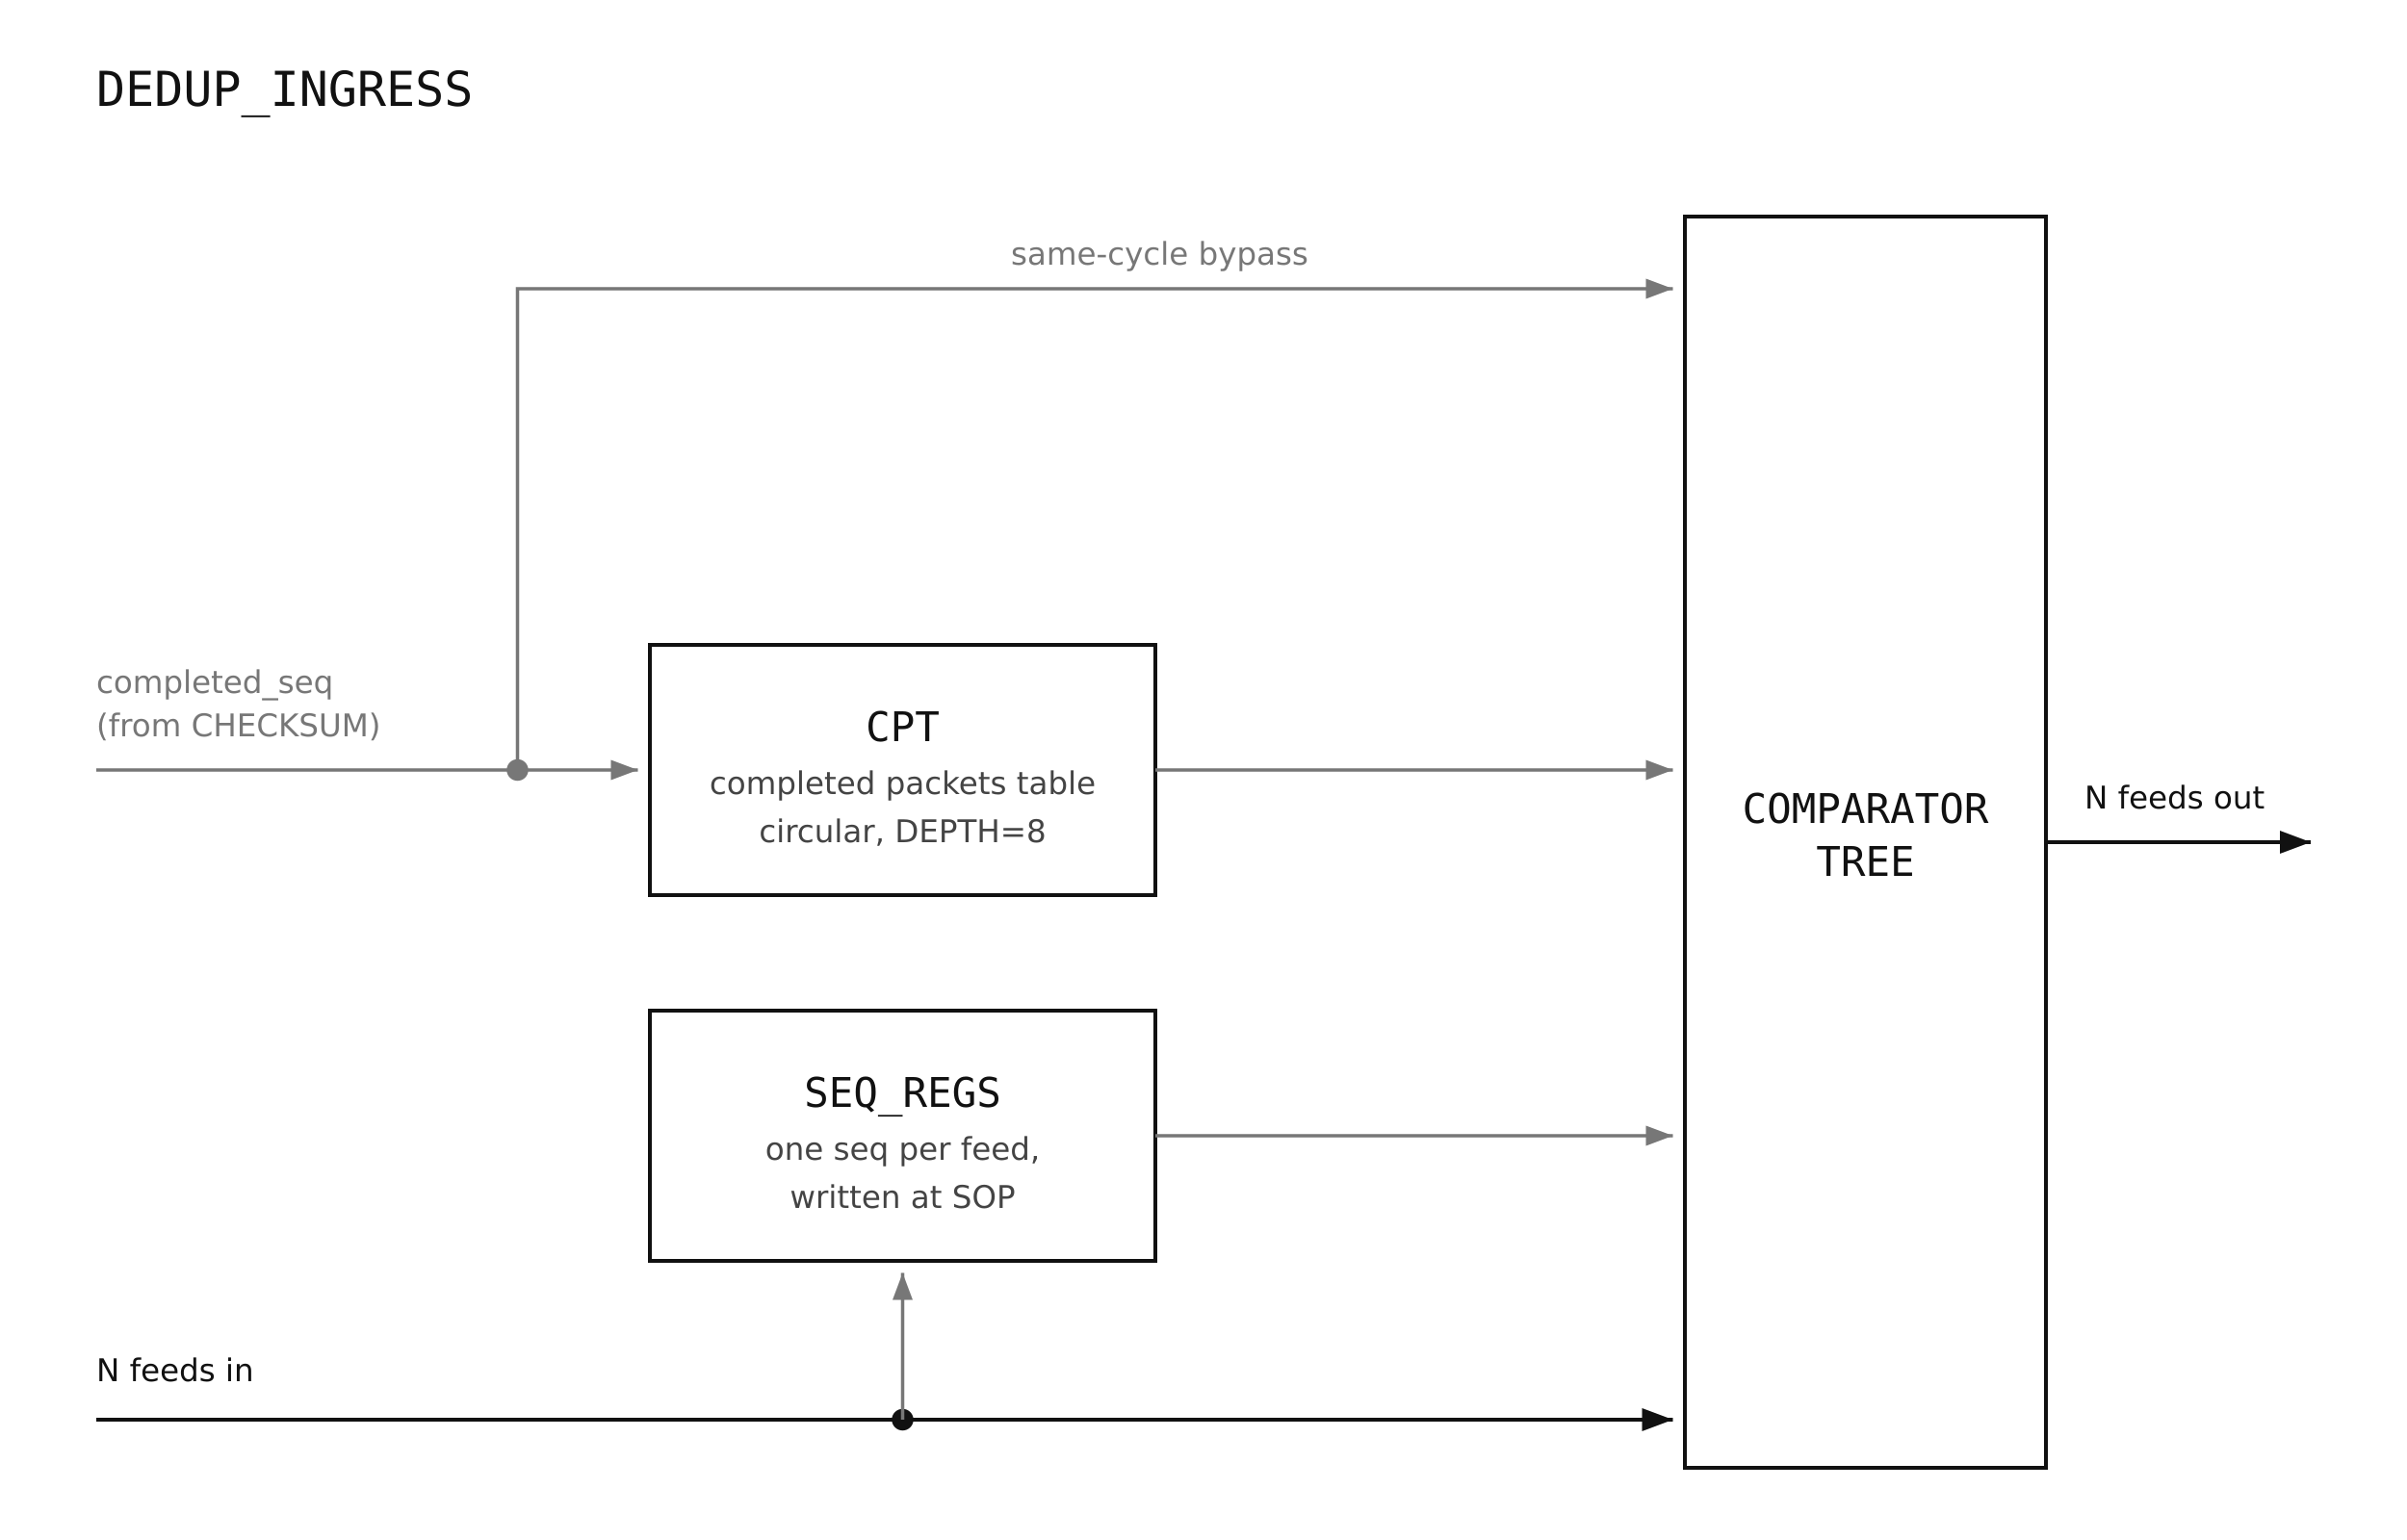
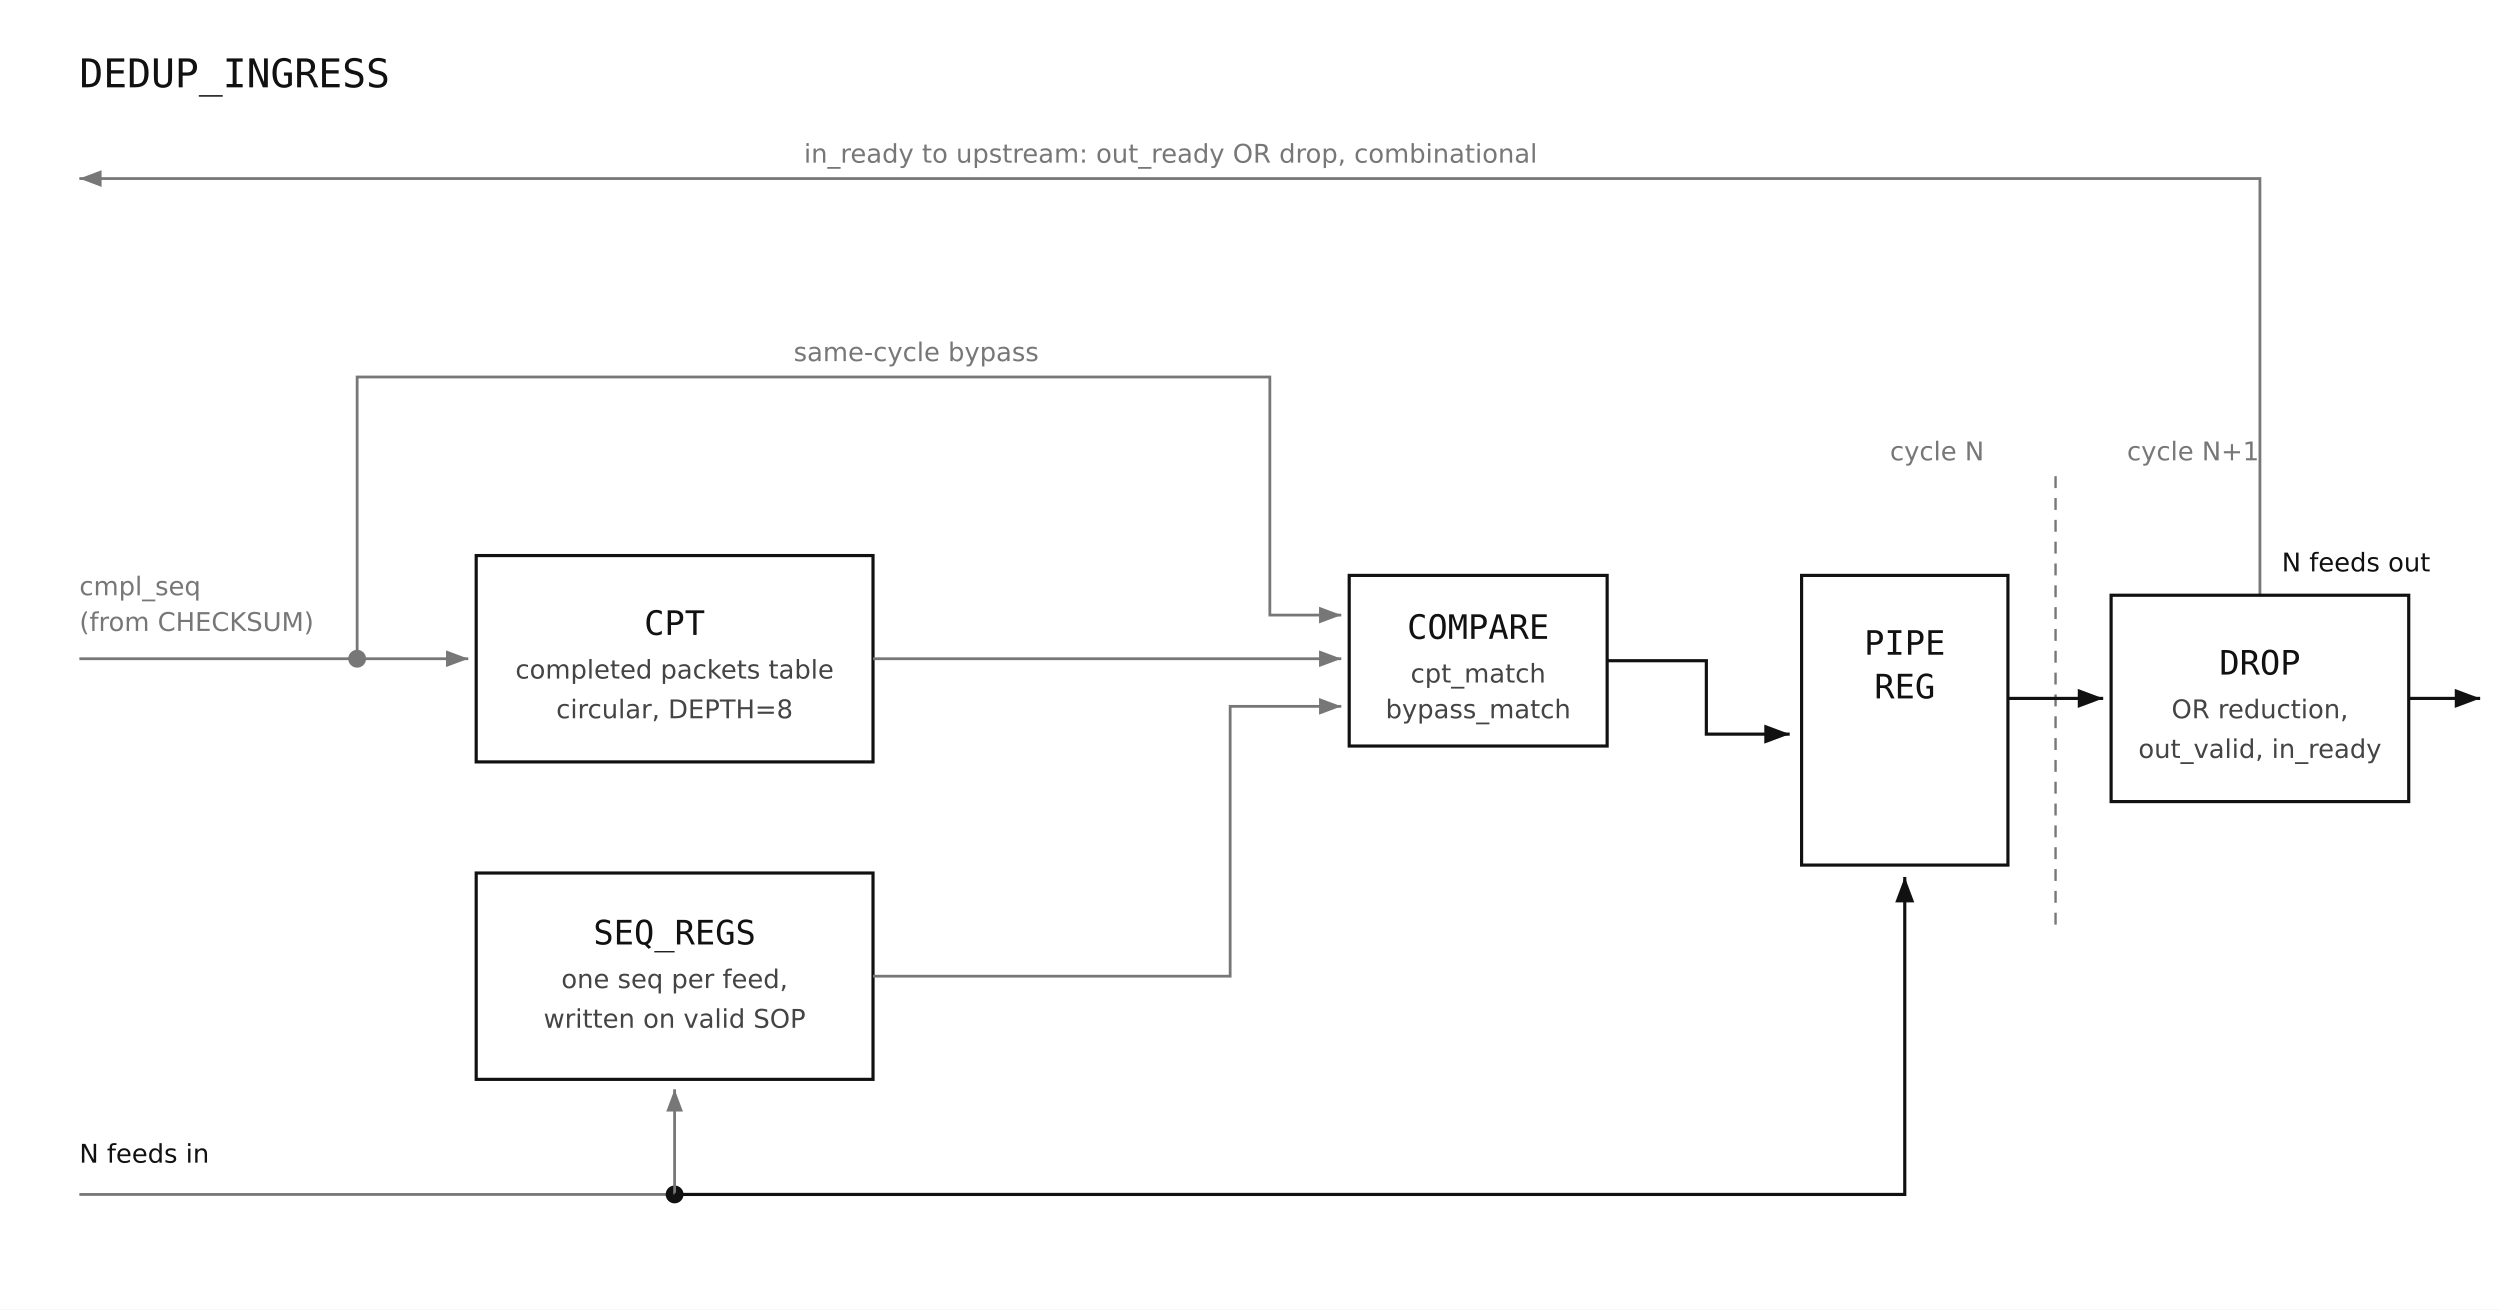
- <svg xmlns="http://www.w3.org/2000/svg" width="1000" height="640" viewBox="0 0 1000 640">
-   <rect width="1000" height="640" fill="#ffffff" />
+ <svg xmlns="http://www.w3.org/2000/svg" width="1260" height="660" viewBox="0 0 1260 660">
+   <rect width="1260" height="660" fill="#ffffff" />
  <defs>
    <marker id="ar" markerWidth="9" markerHeight="9" refX="8" refY="3" orient="auto">
      <path d="M0,0 L8,3 L0,6 z" fill="#111111" />
    </marker>
    <marker id="arg" markerWidth="9" markerHeight="9" refX="8" refY="3" orient="auto">
      <path d="M0,0 L8,3 L0,6 z" fill="#777777" />
    </marker>
  </defs>
  <style>
    .blk   { fill:none; stroke:#111111; stroke-width:1.6; }
    .name  { font-family:"DejaVu Sans Mono",monospace; font-size:17px; fill:#111111; }
    .sub   { font-family:"DejaVu Sans",Arial,sans-serif; font-size:13px; fill:#444444; }
    .lbl   { font-family:"DejaVu Sans",Arial,sans-serif; font-size:13px; fill:#111111; }
    .lblg  { font-family:"DejaVu Sans",Arial,sans-serif; font-size:13px; fill:#777777; }
    .data  { fill:none; stroke:#111111; stroke-width:1.6; marker-end:url(#ar); }
    .ctrl  { fill:none; stroke:#777777; stroke-width:1.4; marker-end:url(#arg); }
    .plain { fill:none; stroke:#777777; stroke-width:1.4; }
+     .cut   { fill:none; stroke:#777777; stroke-width:1.2; stroke-dasharray:6 5; }
    .title { font-family:"DejaVu Sans Mono",monospace; font-size:20px; fill:#111111; }
  </style>
  <text class="title" x="40" y="44">DEDUP_INGRESS</text>
-   <text class="lblg" x="40" y="288">completed_seq</text>
-   <text class="lblg" x="40" y="306">(from CHECKSUM)</text>
-   <path class="plain" d="M40,320 L215,320" />
-   <circle cx="215" cy="320" r="4.5" fill="#777777" />
-   <path class="ctrl" d="M215,320 L215,120 L695,120" />
-   <text class="lblg" x="420" y="110">same-cycle bypass</text>
-   <path class="ctrl" d="M215,320 L265,320" />
-   <rect class="blk" x="270" y="268" width="210" height="104" />
-   <text class="name" x="375" y="308" text-anchor="middle">CPT</text>
-   <text class="sub" x="375" y="330" text-anchor="middle">completed packets table</text>
-   <text class="sub" x="375" y="350" text-anchor="middle">circular, DEPTH=8</text>
-   <path class="ctrl" d="M480,320 L695,320" />
-   <rect class="blk" x="270" y="420" width="210" height="104" />
-   <text class="name" x="375" y="460" text-anchor="middle">SEQ_REGS</text>
-   <text class="sub" x="375" y="482" text-anchor="middle">one seq per feed,</text>
-   <text class="sub" x="375" y="502" text-anchor="middle">written at SOP</text>
-   <path class="ctrl" d="M480,472 L695,472" />
-   <text class="lbl" x="40" y="574">N feeds in</text>
-   <path class="data" d="M40,590 L695,590" />
-   <circle cx="375" cy="590" r="4.5" fill="#111111" />
-   <path class="ctrl" d="M375,590 L375,529" />
-   <rect class="blk" x="700" y="90" width="150" height="520" />
-   <text class="name" x="775" y="342" text-anchor="middle">COMPARATOR</text>
-   <text class="name" x="775" y="364" text-anchor="middle">TREE</text>
-   <path class="data" d="M850,350 L960,350" />
-   <text class="lbl" x="866" y="336">N feeds out</text>
+   <path class="cut" d="M1036,240 L1036,470" />
+   <text class="lblg" x="1000" y="232" text-anchor="end">cycle N</text>
+   <text class="lblg" x="1072" y="232">cycle N+1</text>
+   <path class="ctrl" d="M1139,300 L1139,90 L40,90" />
+   <text class="lblg" x="590" y="82" text-anchor="middle">in_ready to upstream: out_ready OR drop, combinational</text>
+   <text class="lblg" x="40" y="300">cmpl_seq</text>
+   <text class="lblg" x="40" y="318">(from CHECKSUM)</text>
+   <path class="plain" d="M40,332 L180,332" />
+   <circle cx="180" cy="332" r="4.5" fill="#777777" />
+   <path class="ctrl" d="M180,332 L180,190 L640,190 L640,310 L676,310" />
+   <text class="lblg" x="400" y="182">same-cycle bypass</text>
+   <path class="ctrl" d="M180,332 L236,332" />
+   <rect class="blk" x="240" y="280" width="200" height="104" />
+   <text class="name" x="340" y="320" text-anchor="middle">CPT</text>
+   <text class="sub" x="340" y="342" text-anchor="middle">completed packets table</text>
+   <text class="sub" x="340" y="362" text-anchor="middle">circular, DEPTH=8</text>
+   <path class="ctrl" d="M440,332 L676,332" />
+   <rect class="blk" x="240" y="440" width="200" height="104" />
+   <text class="name" x="340" y="476" text-anchor="middle">SEQ_REGS</text>
+   <text class="sub" x="340" y="498" text-anchor="middle">one seq per feed,</text>
+   <text class="sub" x="340" y="518" text-anchor="middle">written on valid SOP</text>
+   <path class="ctrl" d="M440,492 L620,492 L620,356 L676,356" />
+   <text class="lbl" x="40" y="586">N feeds in</text>
+   <path class="plain" d="M40,602 L340,602" />
+   <circle cx="340" cy="602" r="4.5" fill="#111111" />
+   <path class="ctrl" d="M340,602 L340,549" />
+   <path class="data" d="M340,602 L960,602 L960,442" />
+   <rect class="blk" x="680" y="290" width="130" height="86" />
+   <text class="name" x="745" y="322" text-anchor="middle">COMPARE</text>
+   <text class="sub" x="745" y="344" text-anchor="middle">cpt_match</text>
+   <text class="sub" x="745" y="362" text-anchor="middle">bypass_match</text>
+   <path class="data" d="M810,333 L860,333 L860,370 L902,370" />
+   <rect class="blk" x="908" y="290" width="104" height="146" />
+   <text class="name" x="960" y="330" text-anchor="middle">PIPE</text>
+   <text class="name" x="960" y="352" text-anchor="middle">REG</text>
+   <path class="data" d="M1012,352 L1060,352" />
+   <rect class="blk" x="1064" y="300" width="150" height="104" />
+   <text class="name" x="1139" y="340" text-anchor="middle">DROP</text>
+   <text class="sub" x="1139" y="362" text-anchor="middle">OR reduction,</text>
+   <text class="sub" x="1139" y="382" text-anchor="middle">out_valid, in_ready</text>
+   <path class="data" d="M1214,352 L1250,352" />
+   <text class="lbl" x="1150" y="288">N feeds out</text>
</svg>
